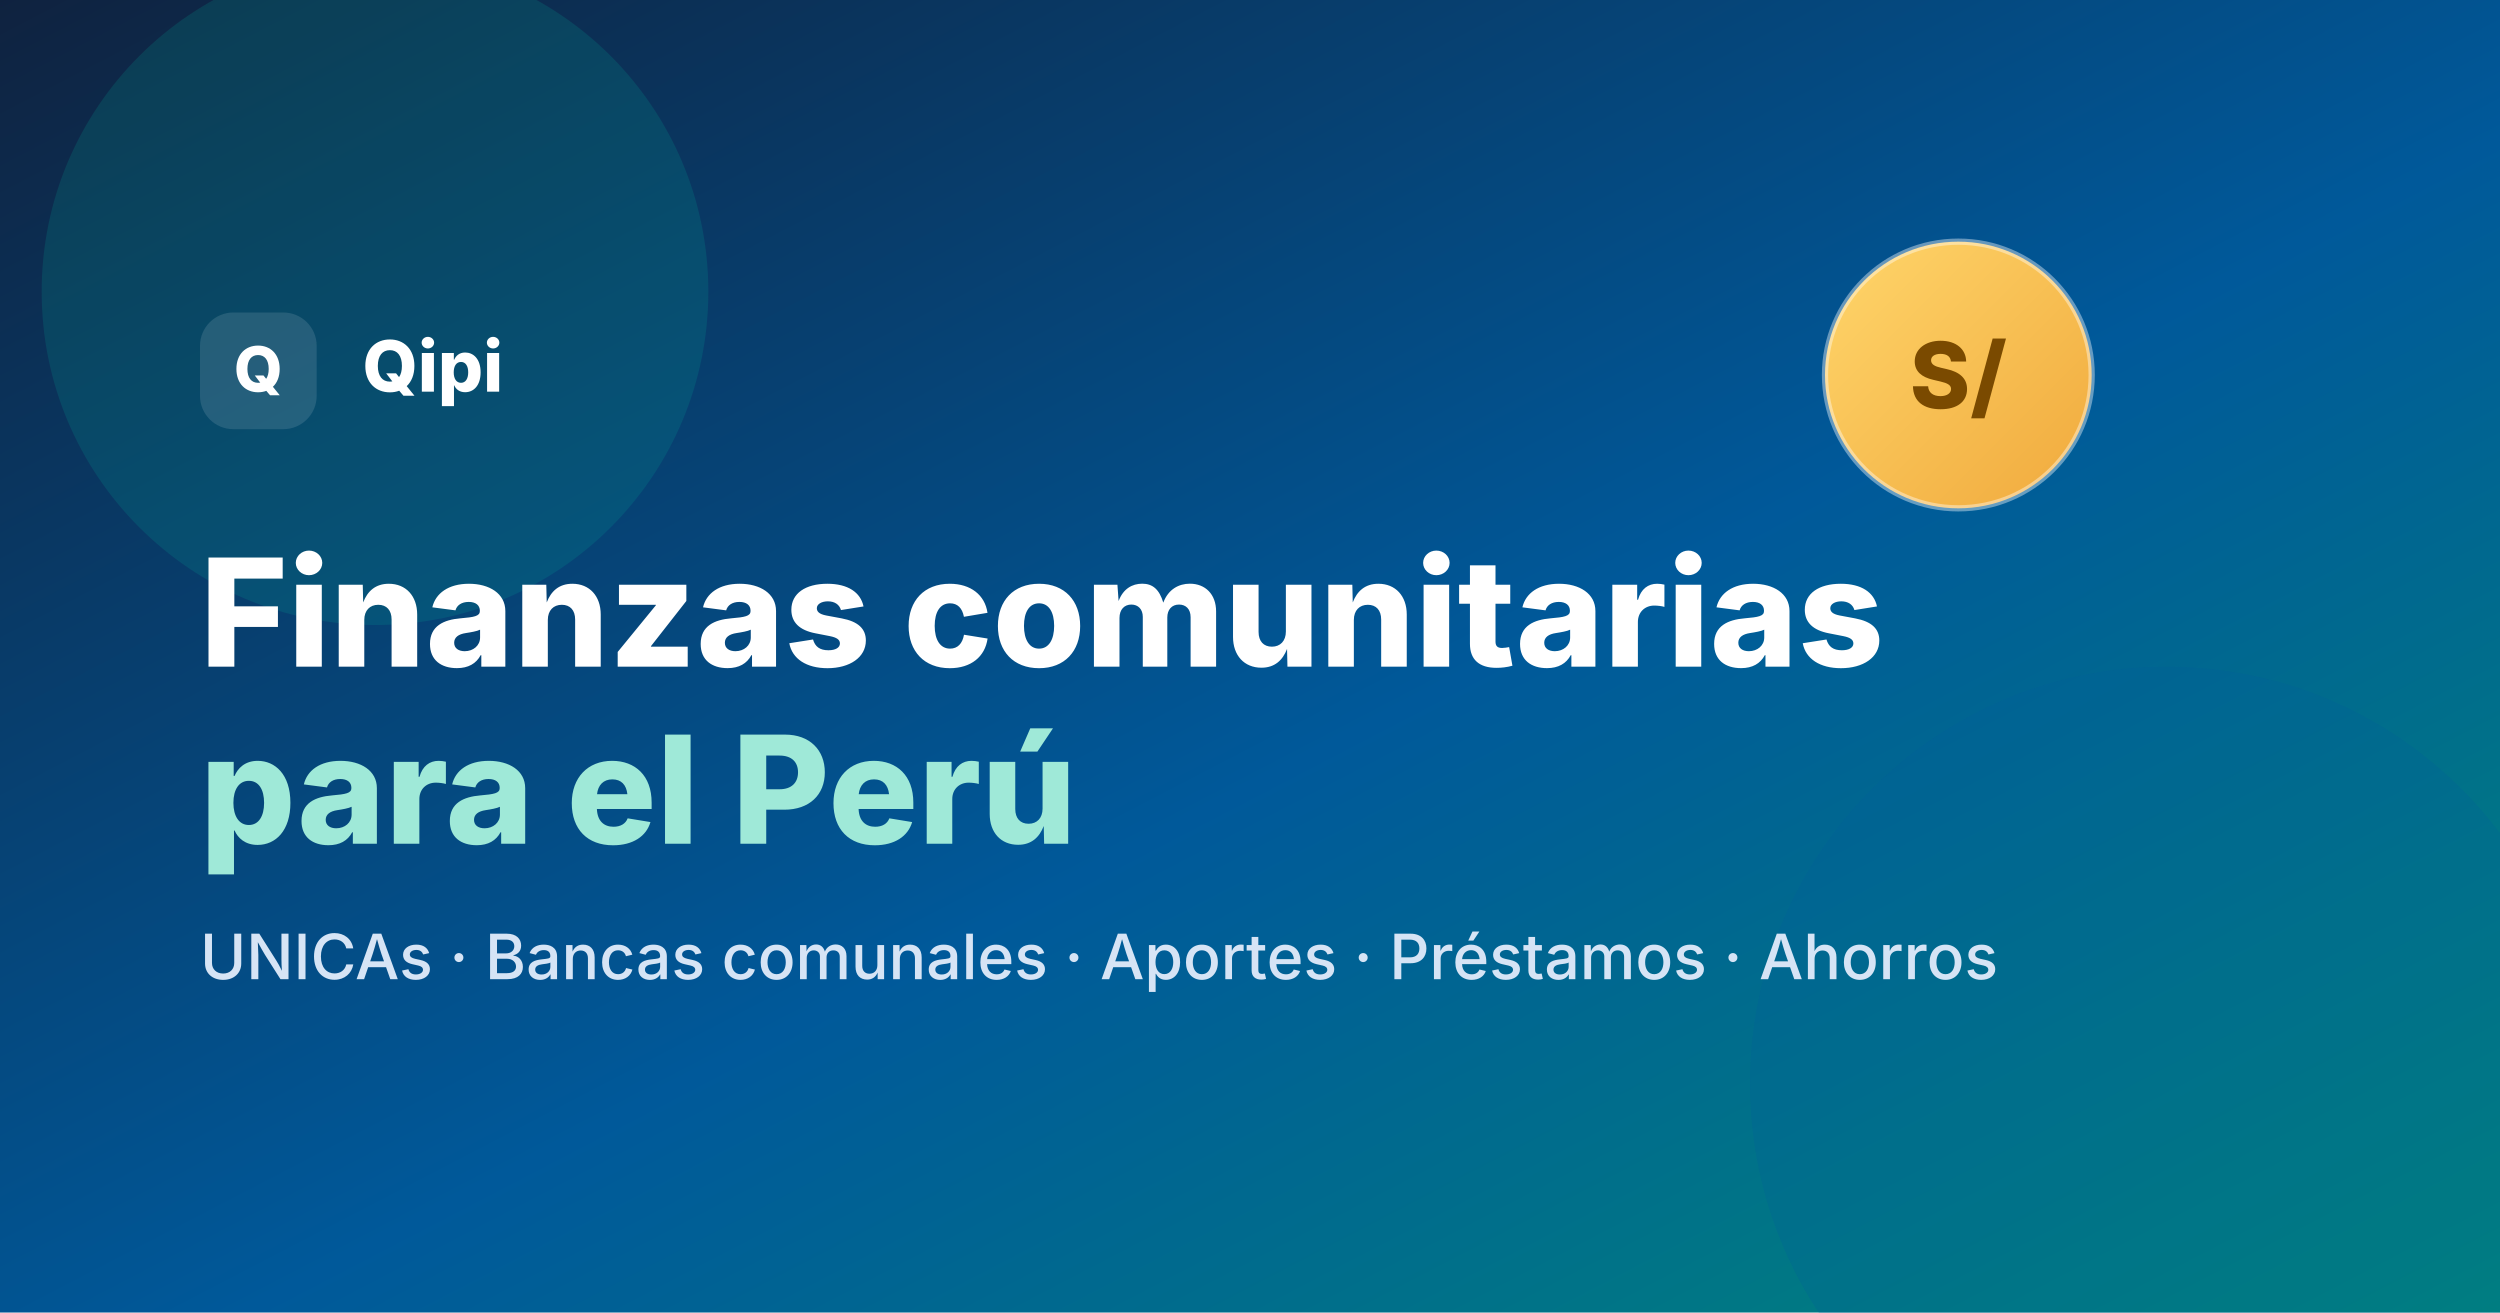
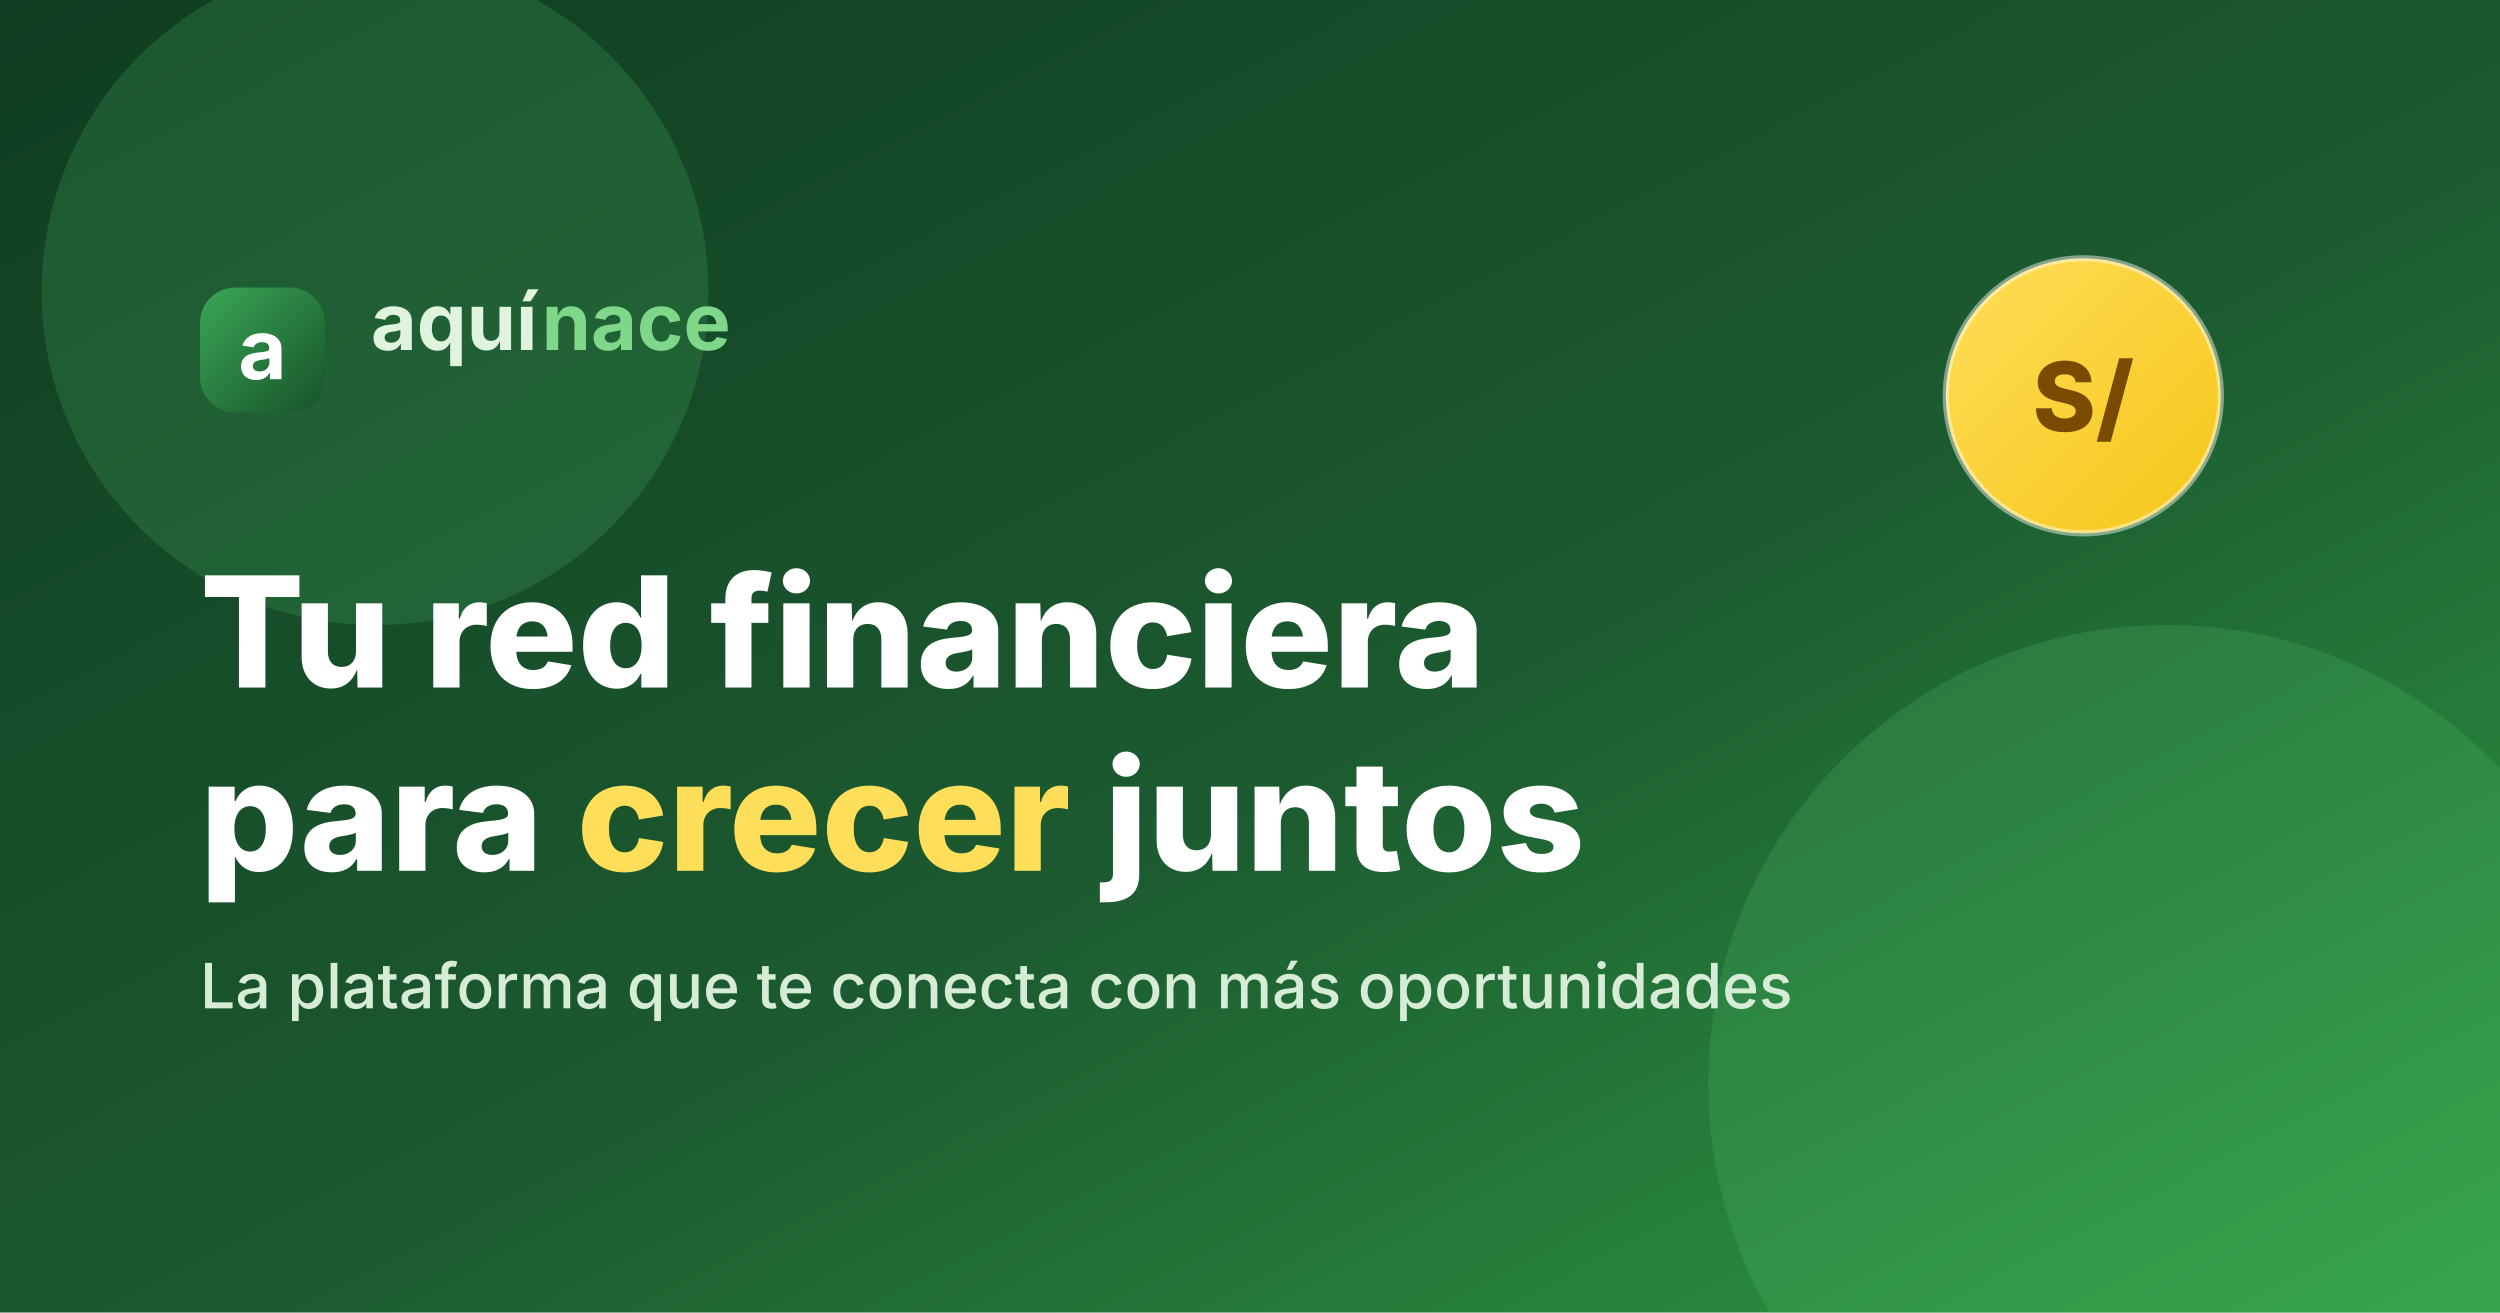
<svg xmlns="http://www.w3.org/2000/svg" width="1200" height="630" viewBox="0 0 1200 630" fill="none">
  <defs>
    <linearGradient id="bg" x1="0" y1="0" x2="1" y2="1">
-       <stop offset="0" stop-color="#0f223f" />
-       <stop offset="0.55" stop-color="#00599a" />
-       <stop offset="1" stop-color="#00877a" />
+       <stop offset="0" stop-color="#0f3d21" />
+       <stop offset="0.55" stop-color="#1c5a30" />
+       <stop offset="1" stop-color="#2f9e44" />
    </linearGradient>
    <linearGradient id="coin" x1="0" y1="0" x2="1" y2="1">
-       <stop offset="0" stop-color="#ffd66b" />
-       <stop offset="1" stop-color="#f0a93c" />
+       <stop offset="0" stop-color="#ffde59" />
+       <stop offset="1" stop-color="#f5c518" />
+     </linearGradient>
+     <linearGradient id="tile" x1="0" y1="0" x2="1" y2="1">
+       <stop offset="0" stop-color="#3aa757" />
+       <stop offset="1" stop-color="#175229" />
    </linearGradient>
  </defs>
  <rect width="1200" height="630" fill="url(#bg)" />
-   <circle cx="180" cy="140" r="160" fill="#00a894" opacity="0.18" />
-   <circle cx="1040" cy="520" r="200" fill="#00599a" opacity="0.22" />
-   <g transform="translate(96,150)">
-     <rect width="56" height="56" rx="16" fill="#ffffff" opacity="0.12" />
-     <text x="28" y="38" text-anchor="middle" fill="#ffffff" font-size="30" font-weight="800" font-family="Inter, Arial, sans-serif">Q</text>
-     <text x="78" y="38" fill="#ffffff" font-size="34" font-weight="800" font-family="Inter, Arial, sans-serif">Qipi</text>
+   <circle cx="180" cy="140" r="160" fill="#52c06a" opacity="0.20" />
+   <circle cx="1040" cy="520" r="220" fill="#52c06a" opacity="0.22" />
+   <g transform="translate(96,138)">
+     <rect width="60" height="60" rx="17" fill="url(#tile)" />
+     <text x="30" y="44" text-anchor="middle" fill="#ffffff" font-size="40" font-weight="700" font-family="Fredoka, Inter, Arial, sans-serif">a</text>
+     <text x="82" y="30" fill="#dff3df" font-size="38" font-weight="700" font-family="Fredoka, Inter, Arial, sans-serif">aquí</text>
+     <text x="164" y="30" fill="#7fd88a" font-size="38" font-weight="700" font-family="Fredoka, Inter, Arial, sans-serif">nace</text>
  </g>
-   <text x="96" y="320" fill="#ffffff" font-size="72" font-weight="800" font-family="Inter, Arial, sans-serif">Finanzas comunitarias</text>
-   <text x="96" y="405" fill="#9fe9d8" font-size="72" font-weight="800" font-family="Inter, Arial, sans-serif">para el Perú</text>
-   <text x="96" y="470" fill="#d6e4f5" font-size="30" font-weight="500" font-family="Inter, Arial, sans-serif">UNICAs · Bancas comunales · Aportes · Préstamos · Ahorros</text>
-   <g transform="translate(940,180)">
-     <circle cx="0" cy="0" r="64" fill="url(#coin)" />
-     <circle cx="0" cy="0" r="64" fill="none" stroke="#ffffff" stroke-opacity="0.4" stroke-width="3" />
-     <text x="0" y="16" text-anchor="middle" fill="#7a4a00" font-size="44" font-weight="800" font-family="Inter, Arial, sans-serif">S/</text>
+   <text x="96" y="330" fill="#ffffff" font-size="74" font-weight="800" font-family="Inter, Arial, sans-serif">Tu red financiera</text>
+   <text x="96" y="418" fill="#ffffff" font-size="74" font-weight="800" font-family="Inter, Arial, sans-serif">para <tspan fill="#ffde59">crecer</tspan> juntos</text>
+   <text x="96" y="484" fill="#d7ecd7" font-size="30" font-weight="500" font-family="Inter, Arial, sans-serif">La plataforma que te conecta con más oportunidades</text>
+   <g transform="translate(1000,190)">
+     <circle cx="0" cy="0" r="66" fill="url(#coin)" />
+     <circle cx="0" cy="0" r="66" fill="none" stroke="#ffffff" stroke-opacity="0.45" stroke-width="3" />
+     <text x="0" y="17" text-anchor="middle" fill="#7a4a00" font-size="46" font-weight="800" font-family="Inter, Arial, sans-serif">S/</text>
  </g>
</svg>
